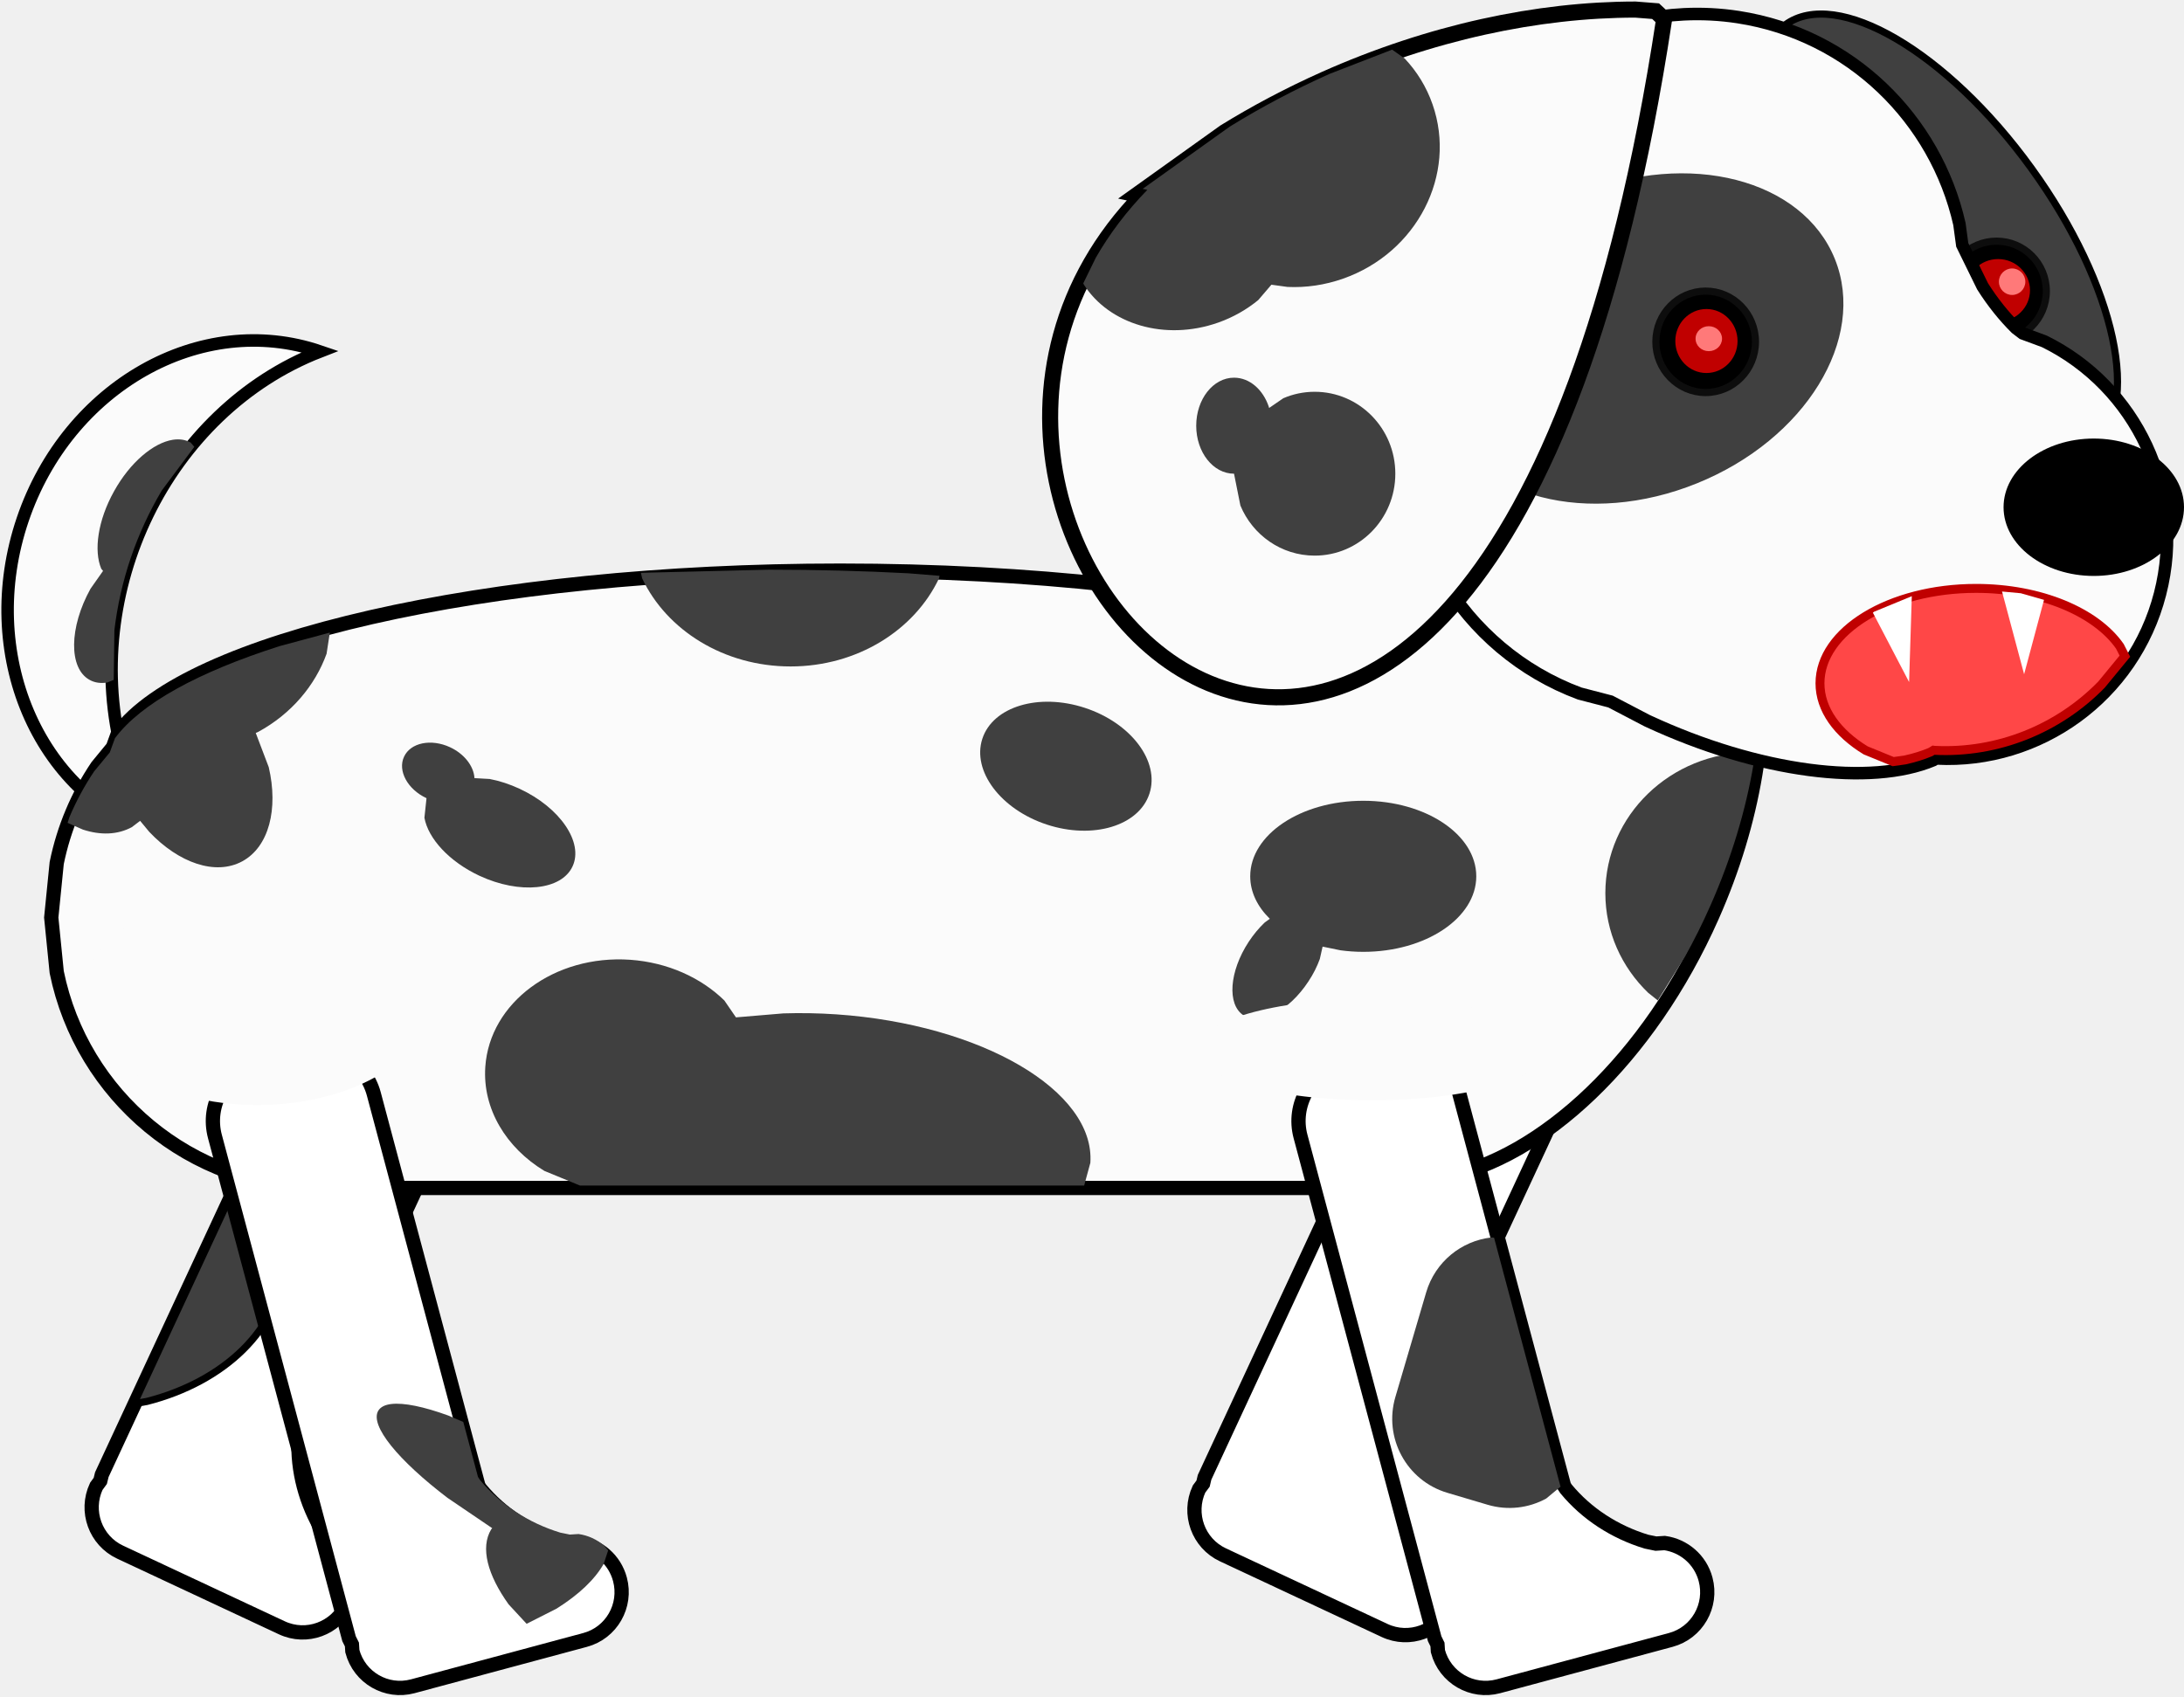
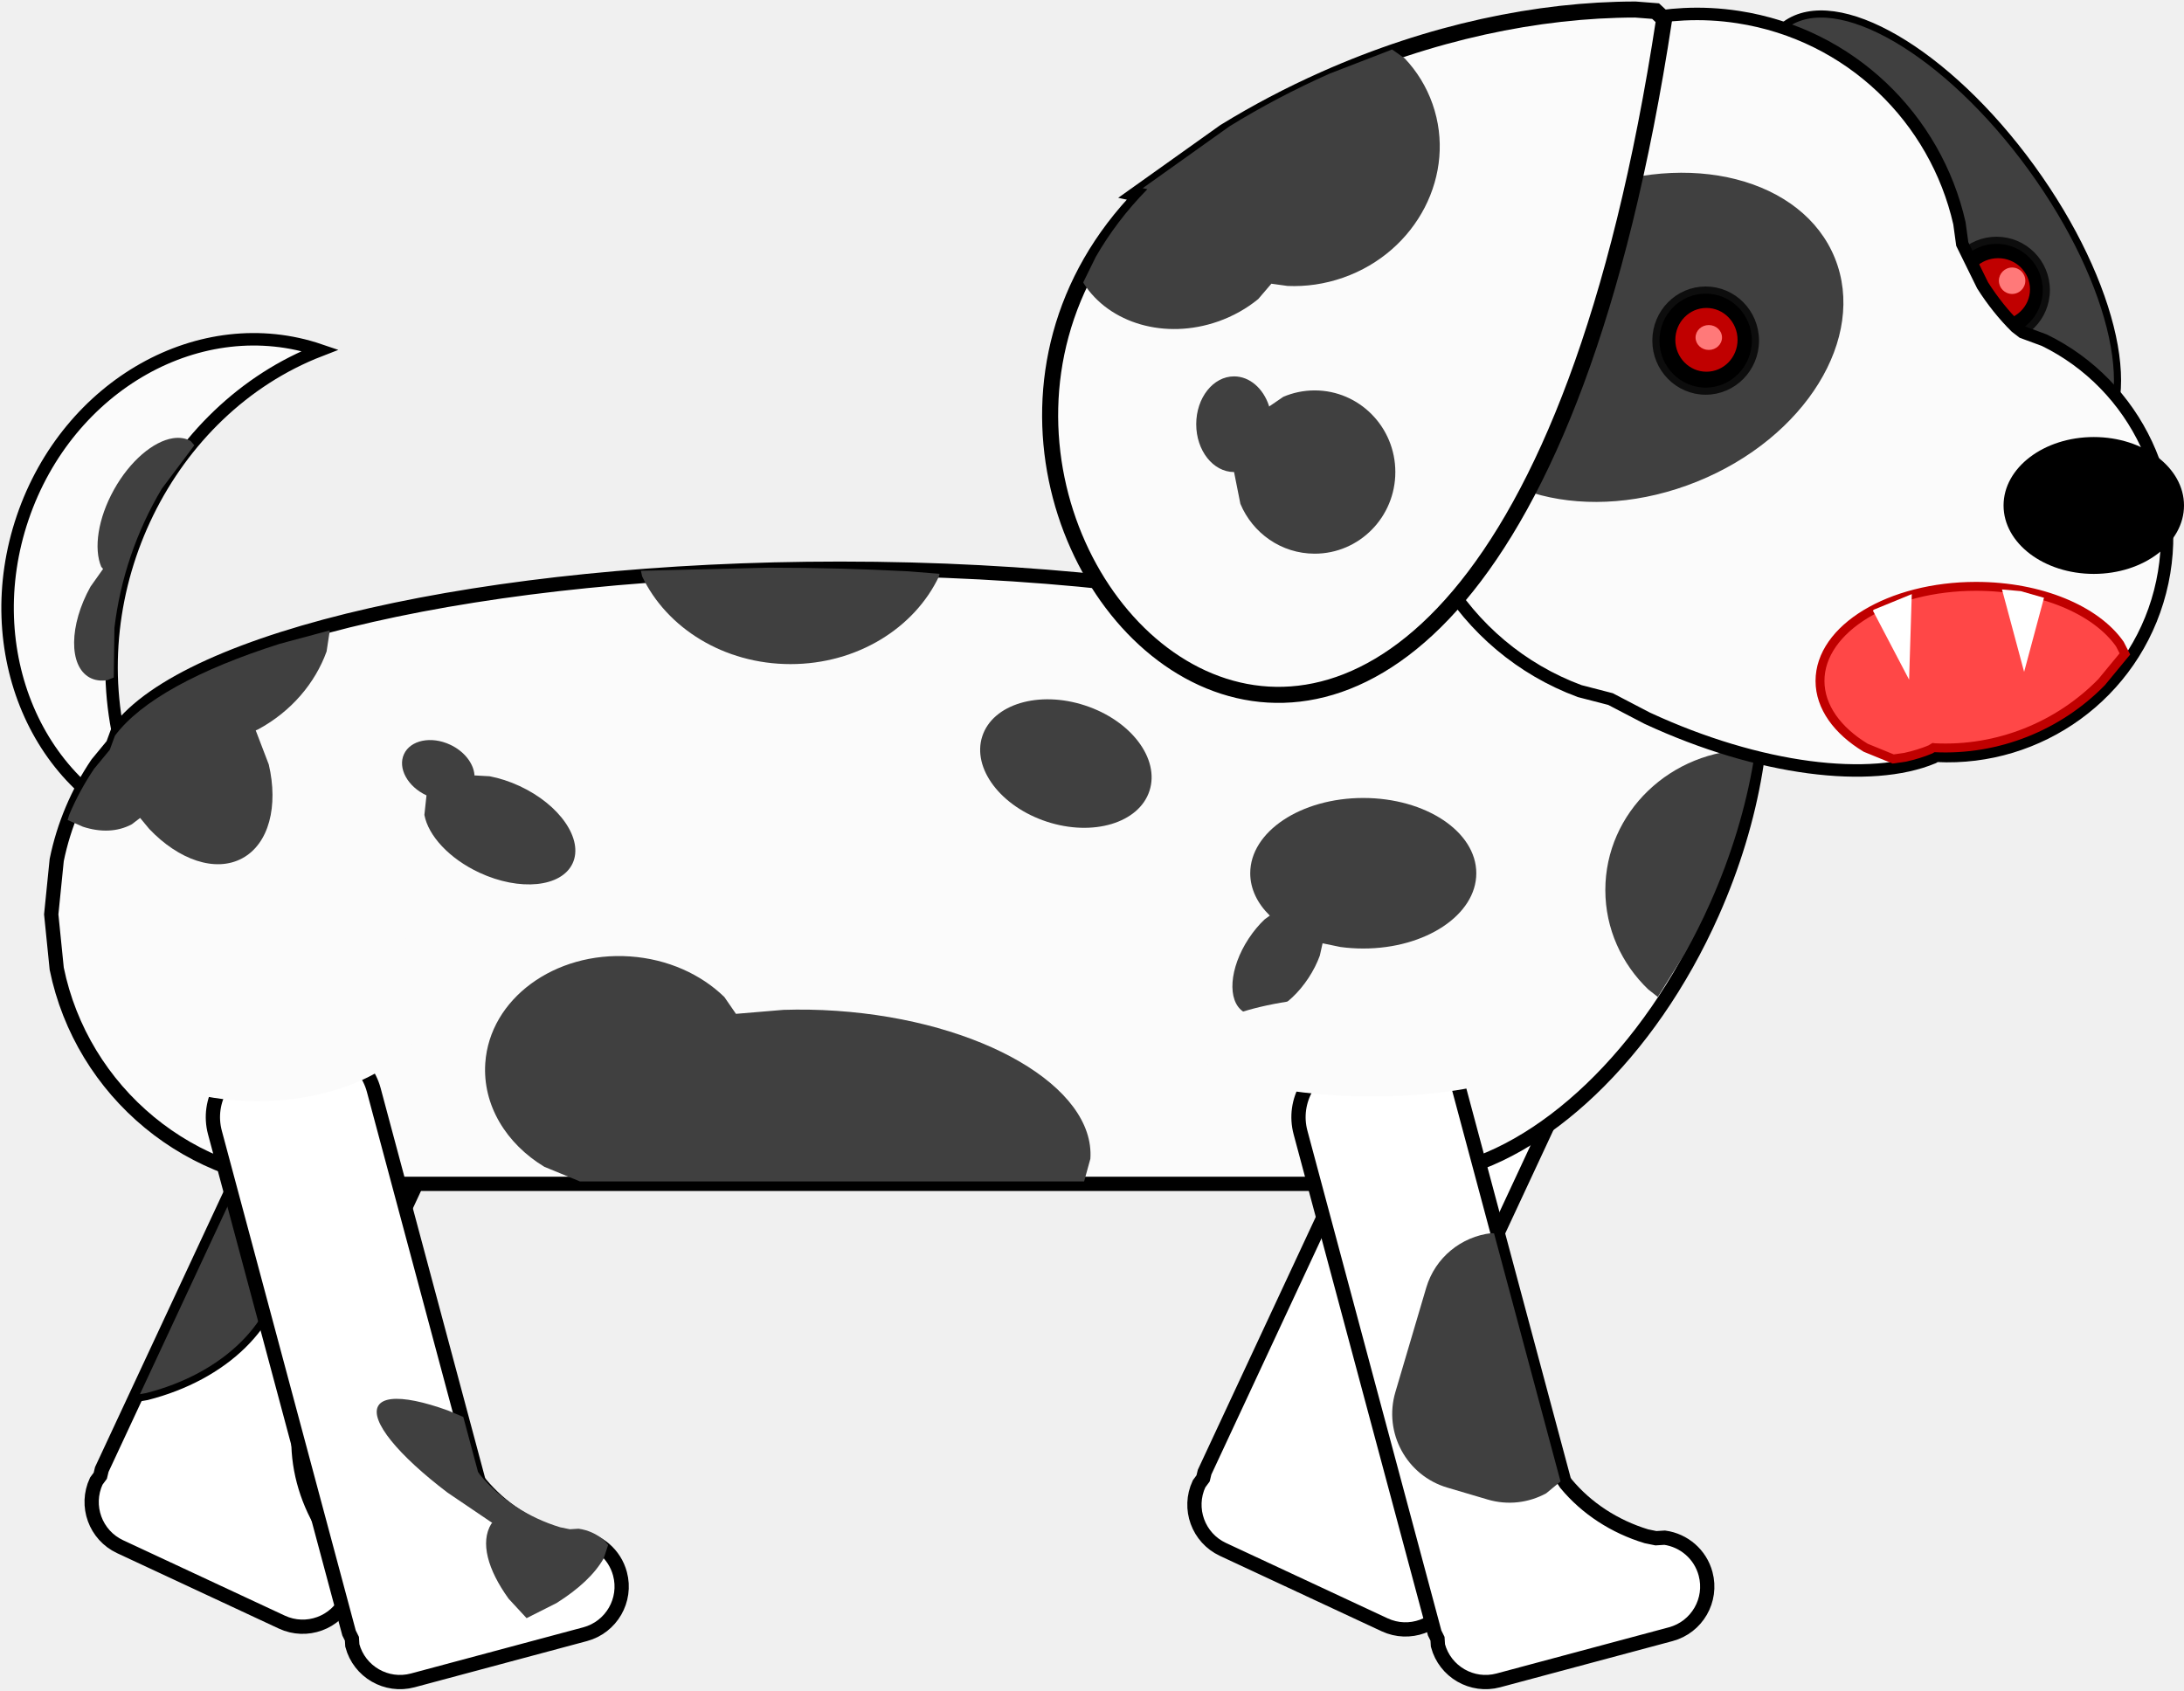
- <svg xmlns="http://www.w3.org/2000/svg" width="140px" height="px" viewBox="0 0 139 108" version="1.1">
-   <g id="surface1">
-     <path style="fill-rule:evenodd;fill:rgb(98.431%,98.431%,98.431%);fill-opacity:1;stroke-width:8.021;stroke-linecap:butt;stroke-linejoin:miter;stroke:rgb(0%,0%,0%);stroke-opacity:1;stroke-miterlimit:8;" d="M 1643.455 1130.733 C 1566.95 1104.706 1528.52 1014.319 1557.599 928.847 C 1586.678 843.374 1672.258 795.173 1748.763 821.2 C 1650.439 859.297 1593.701 975.239 1621.991 1080.251 C 1626.844 1098.258 1634.064 1115.242 1643.455 1130.733 Z M 1643.455 1130.733 " transform="matrix(0.0990028,0,0,0.099356,-152.7614,-59.21619)" />
-     <path style=" stroke:none;fill-rule:evenodd;fill:rgb(25.098%,25.098%,25.098%);fill-opacity:1;" d="M 11 27.996 C 11.414 27.934 11.801 27.984 12.133 28.172 L 12.367 28.445 L 10.297 31.223 C 9.504 32.562 8.84 33.996 8.324 35.508 C 7.812 37.023 7.465 38.566 7.281 40.113 L 7.238 43.281 L 6.824 43.449 C 6.414 43.516 6.027 43.465 5.695 43.277 C 4.363 42.535 4.395 39.938 5.762 37.477 L 6.559 36.344 L 6.445 36.207 C 5.957 35.051 6.227 33.125 7.254 31.281 C 8.277 29.434 9.762 28.191 11 27.996 Z M 11 27.996 " />
-     <path style="fill-rule:evenodd;fill:rgb(100%,100%,100%);fill-opacity:1;stroke-width:9.167;stroke-linecap:butt;stroke-linejoin:miter;stroke:rgb(0%,0%,0%);stroke-opacity:1;stroke-miterlimit:8;" d="M 1799.977 1220.451 L 1826.57 1232.835 C 1845.666 1241.76 1853.952 1264.485 1845.035 1283.592 L 1735.071 1519.368 L 1734.835 1521.53 C 1734.716 1542.211 1741.029 1562.773 1752.669 1580.661 L 1756.575 1585.576 L 1761.112 1588.957 C 1769.398 1598.117 1771.884 1611.721 1766.321 1623.594 C 1758.942 1639.478 1740.043 1646.358 1724.182 1638.966 L 1620.215 1590.49 C 1604.354 1583.099 1597.489 1564.227 1604.906 1548.344 L 1607.471 1544.845 L 1608.457 1540.834 L 1749.236 1238.929 C 1758.153 1219.783 1780.84 1211.526 1799.977 1220.451 Z M 1799.977 1220.451 " transform="matrix(0.0990028,0,0,0.099356,-152.7614,-59.21619)" />
-     <path style="fill-rule:evenodd;fill:rgb(25.098%,25.098%,25.098%);fill-opacity:1;stroke-width:4.583;stroke-linecap:butt;stroke-linejoin:miter;stroke:rgb(0%,0%,0%);stroke-opacity:1;stroke-miterlimit:8;" d="M 1699.68 1343.942 L 1704.967 1349.171 C 1718.776 1365.88 1726.312 1385.577 1725.208 1406.257 C 1723.037 1447.617 1686.975 1481.35 1637.458 1493.931 L 1629.053 1495.425 Z M 1699.68 1343.942 " transform="matrix(0.0990028,0,0,0.099356,-152.7614,-59.21619)" />
-     <path style="fill-rule:evenodd;fill:rgb(100%,100%,100%);fill-opacity:1;stroke-width:9.167;stroke-linecap:butt;stroke-linejoin:miter;stroke:rgb(0%,0%,0%);stroke-opacity:1;stroke-miterlimit:8;" d="M 2508.921 1222.181 L 2535.475 1234.565 C 2554.611 1243.49 2562.896 1266.214 2553.979 1285.322 L 2444.016 1521.098 L 2443.779 1523.26 C 2443.661 1543.94 2449.974 1564.503 2461.613 1582.391 L 2465.519 1587.306 L 2470.057 1590.687 C 2478.342 1599.847 2480.828 1613.451 2475.265 1625.363 C 2467.847 1641.207 2448.987 1648.088 2433.126 1640.696 L 2329.16 1592.22 C 2313.298 1584.829 2306.433 1565.957 2313.811 1550.074 L 2316.415 1546.575 L 2317.362 1542.564 L 2458.141 1240.659 C 2467.058 1221.513 2489.785 1213.256 2508.921 1222.181 Z M 2508.921 1222.181 " transform="matrix(0.0990028,0,0,0.099356,-152.7614,-59.21619)" />
-     <path style="fill-rule:evenodd;fill:rgb(98.431%,98.431%,98.431%);fill-opacity:1;stroke-width:9.167;stroke-linecap:butt;stroke-linejoin:miter;stroke:rgb(0%,0%,0%);stroke-opacity:1;stroke-miterlimit:8;" d="M 2578.363 894.288 C 2588.464 895.232 2598.21 897.748 2607.482 901.876 C 2681.856 934.941 2698.033 1060.829 2643.663 1183.022 C 2602.905 1274.667 2534.015 1338.241 2470.767 1350.311 L 2466.229 1350.586 L 2456.326 1353.653 C 2445.042 1355.972 2433.363 1357.152 2421.407 1357.152 L 1749.197 1357.152 C 1665.471 1357.152 1595.595 1297.785 1579.457 1218.839 L 1575.946 1183.887 L 1579.457 1148.975 C 1584.074 1126.408 1593.07 1105.453 1605.538 1087.014 L 1615.559 1074.865 L 1618.874 1065.783 C 1663.064 1006.338 1854.15 961.636 2083.152 961.636 C 2205.82 961.636 2317.638 974.492 2401.798 995.526 L 2411.701 998.671 L 2423.341 981.844 C 2469.82 923.224 2528.017 889.531 2578.363 894.288 Z M 2578.363 894.288 " transform="matrix(0.0990028,0,0,0.099356,-152.7614,-59.21619)" />
-     <path style=" stroke:none;fill-rule:evenodd;fill:rgb(25.098%,25.098%,25.098%);fill-opacity:1;" d="M 111.469 47.891 L 111.676 47.91 L 111.605 48.629 C 111.113 51.559 110.203 54.617 108.859 57.648 C 108.355 58.789 107.809 59.883 107.223 60.93 L 105.508 63.688 L 104.895 63.199 C 103.211 61.574 102.172 59.332 102.172 56.859 C 102.172 51.906 106.332 47.891 111.469 47.891 Z M 111.469 47.891 " />
-     <path style=" stroke:none;fill-rule:evenodd;fill:rgb(25.098%,25.098%,25.098%);fill-opacity:1;" d="M 86.766 50.977 C 90.738 50.977 93.957 53.129 93.957 55.785 C 93.957 58.441 90.738 60.594 86.766 60.594 C 86.27 60.594 85.781 60.559 85.316 60.496 L 84.176 60.262 L 84 61.047 C 83.828 61.52 83.59 62.004 83.277 62.473 C 82.043 64.359 80.191 65.328 79.137 64.633 C 78.086 63.941 78.234 61.848 79.469 59.961 C 79.777 59.492 80.125 59.074 80.488 58.73 L 80.82 58.488 L 80.801 58.473 C 80.023 57.707 79.57 56.781 79.57 55.785 C 79.57 53.129 82.793 50.977 86.766 50.977 Z M 86.766 50.977 " />
-     <path style=" stroke:none;fill-rule:evenodd;fill:rgb(25.098%,25.098%,25.098%);fill-opacity:1;" d="M 62.52 47.031 C 63.188 44.98 66.109 44.098 69.047 45.062 C 71.988 46.027 73.828 48.473 73.156 50.523 C 72.488 52.574 69.566 53.457 66.625 52.492 C 63.691 51.527 61.852 49.082 62.52 47.031 Z M 62.52 47.031 " />
-     <path style=" stroke:none;fill-rule:evenodd;fill:rgb(25.098%,25.098%,25.098%);fill-opacity:1;" d="M 20.992 40.27 L 20.785 41.617 C 20.062 43.625 18.551 45.445 16.422 46.598 L 16.277 46.66 L 17.105 48.84 C 17.723 51.488 17.125 53.906 15.418 54.832 C 13.707 55.758 11.367 54.93 9.5 52.957 L 8.918 52.254 L 8.391 52.656 C 7.473 53.152 6.387 53.176 5.277 52.812 L 4.301 52.383 L 4.414 52.031 C 4.848 51 5.375 50.023 5.992 49.105 L 6.988 47.898 L 7.316 46.996 C 8.957 44.781 12.645 42.773 17.805 41.129 Z M 20.992 40.27 " />
-     <path style=" stroke:none;fill-rule:evenodd;fill:rgb(25.098%,25.098%,25.098%);fill-opacity:1;" d="M 40.098 61.098 C 42.5 61.266 44.621 62.242 46.102 63.691 L 46.84 64.766 L 49.859 64.512 C 50.953 64.477 52.086 64.496 53.238 64.574 C 62.477 65.211 69.707 69.445 69.395 74.027 L 69 75.473 L 36.914 75.473 L 34.645 74.539 C 32.219 73.066 30.703 70.598 30.887 67.91 C 31.168 63.82 35.289 60.77 40.098 61.098 Z M 40.098 61.098 " />
-     <path style=" stroke:none;fill-rule:evenodd;fill:rgb(25.098%,25.098%,25.098%);fill-opacity:1;" d="M 28.645 47.57 C 29.551 47.992 30.137 48.762 30.195 49.5 L 30.191 49.535 L 31.164 49.59 C 31.785 49.707 32.434 49.918 33.074 50.215 C 35.645 51.414 37.152 53.625 36.441 55.152 C 35.734 56.68 33.078 56.945 30.512 55.75 C 28.586 54.848 27.254 53.383 27.012 52.059 L 27.145 50.812 C 25.938 50.25 25.297 49.066 25.715 48.172 C 26.129 47.277 27.441 47.008 28.645 47.57 Z M 28.645 47.57 " />
-     <path style=" stroke:none;fill-rule:evenodd;fill:rgb(25.098%,25.098%,25.098%);fill-opacity:1;" d="M 48.93 36.266 C 51.965 36.266 54.938 36.344 57.812 36.496 L 59.797 36.656 L 59.762 36.82 C 58.203 40.113 54.562 42.426 50.316 42.426 C 46.07 42.426 42.426 40.113 40.871 36.82 L 40.789 36.465 Z M 48.93 36.266 " />
-     <path style="fill-rule:evenodd;fill:rgb(100%,100%,100%);fill-opacity:1;stroke-width:9.167;stroke-linecap:butt;stroke-linejoin:miter;stroke:rgb(0%,0%,0%);stroke-opacity:1;stroke-miterlimit:8;" d="M 1708.163 1277.419 L 1736.492 1269.831 C 1756.891 1264.367 1777.802 1276.476 1783.287 1296.841 L 1850.598 1548.108 L 1851.822 1549.956 C 1865.039 1565.879 1883.071 1577.555 1903.509 1583.767 L 1909.664 1585.025 L 1915.267 1584.671 C 1927.538 1586.401 1938.151 1595.208 1941.544 1607.907 C 1946.082 1624.813 1936.06 1642.23 1919.133 1646.751 L 1808.341 1676.434 C 1791.415 1680.956 1774.015 1670.93 1769.517 1653.985 L 1769.24 1649.66 L 1767.386 1645.965 L 1681.175 1324.205 C 1675.69 1303.84 1687.803 1282.884 1708.163 1277.419 Z M 1708.163 1277.419 " transform="matrix(0.0990028,0,0,0.099356,-152.7614,-59.21619)" />
-     <path style=" stroke:none;fill-rule:evenodd;fill:rgb(25.098%,25.098%,25.098%);fill-opacity:1;" d="M 24.906 89.379 C 25.707 89.285 26.973 89.547 28.52 90.109 L 29.484 90.52 L 30.422 94.023 L 30.543 94.207 C 31.848 95.789 33.637 96.949 35.656 97.566 L 36.266 97.691 L 36.824 97.656 C 37.43 97.742 37.996 98.004 38.453 98.402 L 38.707 98.695 L 38.422 99.555 C 37.855 100.551 36.844 101.512 35.422 102.406 L 33.516 103.371 L 32.371 102.133 C 31.031 100.262 30.555 98.52 31.266 97.352 L 31.328 97.285 L 28.48 95.352 C 25.359 92.973 23.508 90.742 24.078 89.801 C 24.223 89.566 24.504 89.426 24.906 89.379 Z M 24.906 89.379 " />
-     <path style="fill-rule:evenodd;fill:rgb(100%,100%,100%);fill-opacity:1;stroke-width:9.167;stroke-linecap:butt;stroke-linejoin:miter;stroke:rgb(0%,0%,0%);stroke-opacity:1;stroke-miterlimit:8;" d="M 2406.059 1277.419 L 2434.388 1269.831 C 2454.787 1264.367 2475.699 1276.476 2481.183 1296.841 L 2548.495 1548.108 L 2549.718 1549.956 C 2562.896 1565.879 2580.967 1577.555 2601.366 1583.767 L 2607.521 1585.025 L 2613.163 1584.671 C 2625.395 1586.401 2636.048 1595.208 2639.441 1607.907 C 2643.978 1624.813 2633.957 1642.23 2617.03 1646.751 L 2506.238 1676.434 C 2489.311 1680.956 2471.911 1670.93 2467.374 1653.985 L 2467.097 1649.66 L 2465.282 1645.965 L 2379.071 1324.205 C 2373.587 1303.84 2385.7 1282.884 2406.059 1277.419 Z M 2406.059 1277.419 " transform="matrix(0.0990028,0,0,0.099356,-152.7614,-59.21619)" />
-     <path style=" stroke:none;fill-rule:evenodd;fill:rgb(25.098%,25.098%,25.098%);fill-opacity:1;" d="M 94.914 78.777 L 95.09 78.793 L 99.32 94.641 L 98.406 95.398 C 97.305 96 95.977 96.176 94.68 95.793 L 92.113 95.031 C 89.523 94.262 88.043 91.531 88.809 88.93 L 90.77 82.266 C 91.348 80.316 93.02 78.992 94.914 78.777 Z M 94.914 78.777 " />
-     <path style=" stroke:none;fill-rule:evenodd;fill:rgb(98.431%,98.431%,98.431%);fill-opacity:1;" d="M 5.246 63.539 C 5.246 59.781 10.234 56.73 16.387 56.73 C 22.535 56.73 27.523 59.781 27.523 63.539 C 27.523 67.297 22.535 70.344 16.387 70.344 C 10.234 70.344 5.246 67.297 5.246 63.539 Z M 5.246 63.539 " />
-     <path style=" stroke:none;fill-rule:evenodd;fill:rgb(98.431%,98.431%,98.431%);fill-opacity:1;" d="M 76.133 66.816 C 76.133 65.035 81.141 63.586 87.32 63.586 C 93.5 63.586 98.508 65.035 98.508 66.816 C 98.508 68.602 93.5 70.047 87.32 70.047 C 81.141 70.047 76.133 68.602 76.133 66.816 Z M 76.133 66.816 " />
-     <path style="fill-rule:evenodd;fill:rgb(25.098%,25.098%,25.098%);fill-opacity:1;stroke-width:4.583;stroke-linecap:butt;stroke-linejoin:miter;stroke:rgb(0%,0%,0%);stroke-opacity:1;stroke-miterlimit:8;" d="M 2729.361 790.691 C 2675.03 715.874 2657.749 635.827 2690.773 611.844 C 2723.798 587.862 2794.582 629.025 2848.913 703.843 C 2903.243 778.621 2920.525 858.707 2887.5 882.69 C 2854.476 906.673 2783.692 865.47 2729.361 790.691 Z M 2729.361 790.691 " transform="matrix(0.0990028,0,0,0.099356,-152.7614,-59.21619)" />
-     <path style="fill-rule:evenodd;fill:rgb(0%,0%,0%);fill-opacity:1;stroke-width:4.583;stroke-linecap:butt;stroke-linejoin:miter;stroke:rgb(5.098%,5.098%,5.098%);stroke-opacity:1;stroke-miterlimit:8;" d="M 2794.503 782.514 C 2794.503 764.822 2808.825 750.511 2826.502 750.511 C 2844.178 750.511 2858.5 764.822 2858.5 782.514 C 2858.5 800.166 2844.178 814.517 2826.502 814.517 C 2808.825 814.517 2794.503 800.166 2794.503 782.514 Z M 2794.503 782.514 " transform="matrix(0.0990028,0,0,0.099356,-152.7614,-59.21619)" />
-     <path style=" stroke:none;fill-rule:evenodd;fill:rgb(75.294%,0%,0%);fill-opacity:1;" d="M 125.141 18.48 C 125.141 17.383 126.047 16.492 127.168 16.492 C 128.289 16.492 129.199 17.383 129.199 18.48 C 129.199 19.578 128.289 20.469 127.168 20.469 C 126.047 20.469 125.141 19.578 125.141 18.48 Z M 125.141 18.48 " />
-     <path style=" stroke:none;fill-rule:evenodd;fill:rgb(100%,47.451%,47.451%);fill-opacity:1;" d="M 127.219 17.934 C 127.219 17.469 127.598 17.09 128.059 17.09 C 128.523 17.09 128.902 17.469 128.902 17.934 C 128.902 18.398 128.523 18.777 128.059 18.777 C 127.598 18.777 127.219 18.398 127.219 17.934 Z M 127.219 17.934 " />
-     <path style="fill-rule:evenodd;fill:rgb(98.431%,98.431%,98.431%);fill-opacity:1;stroke-width:8.021;stroke-linecap:butt;stroke-linejoin:miter;stroke:rgb(0%,0%,0%);stroke-opacity:1;stroke-miterlimit:8;" d="M 2625.513 605.161 C 2636.995 604.61 2648.674 605.161 2660.432 606.969 C 2732.636 618.095 2787.401 672.39 2802.631 739.542 L 2804.446 752.909 L 2817.506 779.447 C 2823.976 789.669 2831.276 798.672 2838.891 806.221 L 2843.31 809.602 L 2857.198 814.713 C 2916.067 843.492 2948.618 910.525 2931.612 976.458 C 2914.607 1042.351 2853.687 1085.284 2788.229 1081.981 L 2787.677 1081.903 L 2785.744 1083.082 C 2745.775 1099.752 2674.241 1091.338 2601.879 1057.763 L 2578.324 1045.496 L 2558.477 1040.346 C 2483.195 1012.471 2435.257 934.626 2447.961 852.181 L 2463.507 751.376 C 2476.212 668.891 2545.299 609.092 2625.513 605.161 Z M 2625.513 605.161 " transform="matrix(0.0990028,0,0,0.099356,-152.7614,-59.21619)" />
-     <path style=" stroke:none;fill-rule:evenodd;fill:rgb(25.098%,25.098%,25.098%);fill-opacity:1;" d="M 91.82 26.609 C 89.77 21.52 93.699 15.129 100.59 12.332 C 107.484 9.539 114.73 11.402 116.781 16.492 C 118.828 21.582 114.902 27.973 108.008 30.766 C 101.117 33.559 93.867 31.699 91.82 26.609 Z M 91.82 26.609 " />
-     <path style="fill-rule:evenodd;fill:rgb(98.431%,98.431%,98.431%);fill-opacity:1;stroke-width:10.312;stroke-linecap:butt;stroke-linejoin:miter;stroke:rgb(0%,0%,0%);stroke-opacity:1;stroke-miterlimit:8;" d="M 35.424 466.019 L 28.83 462.452 L 23.707 450.439 C 3.762 391.083 -4.511 320.929 2.411 246.865 C 4.759 222.177 8.641 198.222 13.956 175.199 L 33.884 109.454 L 35.45 112.133 C 175.568 -163.152 722.022 112.138 35.424 466.019 Z M 35.424 466.019 " transform="matrix(0.0315931,0.0941614,0.0938267,-0.0317058,61.06991,12.65865)" />
-     <path style=" stroke:none;fill-rule:evenodd;fill:rgb(25.098%,25.098%,25.098%);fill-opacity:1;" d="M 88.602 3.16 L 89.406 3.73 C 90.176 4.547 90.785 5.527 91.176 6.648 C 92.734 11.117 90.188 16.082 85.484 17.738 C 84.309 18.152 83.109 18.32 81.945 18.266 L 80.918 18.125 L 80.078 19.105 C 79.348 19.703 78.488 20.199 77.523 20.539 C 74.141 21.727 70.598 20.645 68.984 18.121 L 68.945 18.035 L 69.742 16.406 C 70.602 14.906 71.688 13.457 73.023 12.086 L 72.723 12.023 L 78.266 8.062 C 80.254 6.832 82.379 5.707 84.621 4.703 Z M 88.602 3.16 " />
-     <path style=" stroke:none;fill-rule:evenodd;fill:rgb(25.098%,25.098%,25.098%);fill-opacity:1;" d="M 78.539 24.043 C 79.539 24.043 80.395 24.812 80.758 25.91 L 80.77 25.973 L 81.676 25.352 C 82.289 25.086 82.965 24.941 83.672 24.941 C 86.508 24.941 88.805 27.273 88.805 30.156 C 88.805 33.035 86.508 35.371 83.672 35.371 C 81.547 35.371 79.723 34.059 78.945 32.184 L 78.539 30.156 C 77.211 30.156 76.133 28.789 76.133 27.102 C 76.133 25.414 77.211 24.043 78.539 24.043 Z M 78.539 24.043 " />
-     <path style=" stroke:none;fill-rule:evenodd;fill:rgb(0%,0%,0%);fill-opacity:1;" d="M 127.516 32.289 C 127.516 29.875 130.086 27.918 133.258 27.918 C 136.43 27.918 139 29.875 139 32.289 C 139 34.703 136.43 36.664 133.258 36.664 C 130.086 36.664 127.516 34.703 127.516 32.289 Z M 127.516 32.289 " />
-     <path style="fill-rule:evenodd;fill:rgb(0%,0%,0%);fill-opacity:1;stroke-width:4.583;stroke-linecap:butt;stroke-linejoin:miter;stroke:rgb(5.098%,5.098%,5.098%);stroke-opacity:1;stroke-miterlimit:8;" d="M 2607.482 814.988 C 2607.482 797.06 2621.844 782.514 2639.48 782.514 C 2657.157 782.514 2671.519 797.06 2671.519 814.988 C 2671.519 832.956 2657.157 847.502 2639.48 847.502 C 2621.844 847.502 2607.482 832.956 2607.482 814.988 Z M 2607.482 814.988 " transform="matrix(0.0990028,0,0,0.099356,-152.7614,-59.21619)" />
-     <path style=" stroke:none;fill-rule:evenodd;fill:rgb(75.294%,0%,0%);fill-opacity:1;" d="M 106.625 21.711 C 106.625 20.586 107.512 19.672 108.605 19.672 C 109.699 19.672 110.586 20.586 110.586 21.711 C 110.586 22.836 109.699 23.746 108.605 23.746 C 107.512 23.746 106.625 22.836 106.625 21.711 Z M 106.625 21.711 " />
-     <path style=" stroke:none;fill-rule:evenodd;fill:rgb(100%,47.451%,47.451%);fill-opacity:1;" d="M 107.914 21.559 C 107.914 21.121 108.289 20.766 108.754 20.766 C 109.219 20.766 109.598 21.121 109.598 21.559 C 109.598 22 109.219 22.355 108.754 22.355 C 108.289 22.355 107.914 22 107.914 21.559 Z M 107.914 21.559 " />
-     <path style="fill-rule:evenodd;fill:rgb(100%,27.843%,27.843%);fill-opacity:1;stroke-width:5.729;stroke-linecap:butt;stroke-linejoin:miter;stroke:rgb(75.294%,0%,0%);stroke-opacity:1;stroke-miterlimit:8;" d="M 2813.323 972.998 C 2854.87 972.998 2890.539 988.292 2905.769 1010.112 L 2909.004 1016.442 L 2893.971 1034.645 C 2866.313 1062.913 2827.291 1078.836 2786.493 1076.752 L 2785.941 1076.674 L 2784.008 1077.853 C 2779.036 1079.937 2773.552 1081.627 2767.633 1082.925 L 2760.058 1083.986 L 2742.382 1076.791 C 2724.232 1065.783 2712.987 1050.568 2712.987 1033.819 C 2712.987 1000.205 2757.927 972.998 2813.323 972.998 Z M 2813.323 972.998 " transform="matrix(0.0990028,0,0,0.099356,-152.7614,-59.21619)" />
-     <path style=" stroke:none;fill-rule:evenodd;fill:rgb(100%,100%,100%);fill-opacity:1;" d="M 121.676 37.953 L 121.504 43.418 L 119.199 39.004 L 119.27 38.945 Z M 121.676 37.953 " />
-     <path style=" stroke:none;fill-rule:evenodd;fill:rgb(100%,100%,100%);fill-opacity:1;" d="M 127.418 37.656 L 128.613 37.766 L 130.09 38.188 L 128.824 42.922 Z M 127.418 37.656 " />
+ <svg xmlns="http://www.w3.org/2000/svg" width="1404" height="1087" overflow="hidden">
+   <defs>
+     <clipPath id="clip0">
+       <rect x="1543" y="596" width="1404" height="1087" />
+     </clipPath>
+   </defs>
+   <g clip-path="url(#clip0)" transform="translate(-1543 -596)">
+     <path d="M1643.45 1130.72C1566.95 1104.69 1528.5 1014.3 1557.59 928.831 1586.67 843.364 1672.26 795.182 1748.76 821.213 1650.45 859.282 1593.69 975.255 1621.98 1080.25 1626.84 1098.26 1634.06 1115.25 1643.45 1130.72Z" stroke="#000000" stroke-width="8.021" stroke-miterlimit="8" fill="#FBFBFB" fill-rule="evenodd" />
+     <path d="M1654.12 877.78C1658.3 877.131 1662.19 877.657 1665.55 879.526L1667.92 882.306 1647 910.26C1638.98 923.718 1632.27 938.171 1627.09 953.393 1621.91 968.615 1618.41 984.16 1616.56 999.718L1616.13 1031.62 1611.94 1033.32C1607.77 1033.97 1603.87 1033.45 1600.51 1031.58 1587.09 1024.1 1587.39 997.957 1601.19 973.187L1609.26 961.806 1608.09 960.434C1603.16 948.766 1605.91 929.416 1616.26 910.838 1626.61 892.26 1641.61 879.73 1654.12 877.78Z" fill="#404040" fill-rule="evenodd" />
+     <path d="M1799.97 1220.45 1826.56 1232.84C1845.67 1241.76 1853.94 1264.48 1845.03 1283.59L1735.09 1519.35 1734.84 1521.55C1734.72 1542.22 1741.02 1562.78 1752.68 1580.67L1756.58 1585.59 1761.12 1588.94C1769.41 1598.12 1771.88 1611.71 1766.33 1623.61 1758.93 1639.49 1740.06 1646.36 1724.18 1638.96L1620.23 1590.48C1604.36 1583.08 1597.49 1564.21 1604.89 1548.33L1607.47 1544.84 1608.44 1540.83 1749.22 1238.92C1758.14 1219.8 1780.86 1211.53 1799.97 1220.45Z" stroke="#000000" stroke-width="9.167" stroke-miterlimit="8" fill="#FFFFFF" fill-rule="evenodd" />
+     <path d="M1699.67 1343.93 1704.96 1349.17C1718.76 1365.89 1726.3 1385.56 1725.21 1406.25 1723.04 1447.63 1686.98 1481.34 1637.46 1493.94L1629.04 1495.41Z" stroke="#000000" stroke-width="4.583" stroke-miterlimit="8" fill="#404040" fill-rule="evenodd" />
+     <path d="M2508.91 1222.18 2535.49 1234.57C2554.61 1243.49 2562.88 1266.21 2553.96 1285.32L2444.03 1521.08 2443.78 1523.28C2443.66 1543.95 2449.96 1564.52 2461.62 1582.4L2465.52 1587.32 2470.06 1590.67C2478.34 1599.85 2480.82 1613.44 2475.27 1625.35 2467.86 1641.22 2448.99 1648.09 2433.12 1640.69L2329.17 1592.22C2313.29 1584.81 2306.43 1565.94 2313.83 1550.07L2316.41 1546.57 2317.38 1542.56 2458.16 1240.65C2467.07 1221.53 2489.79 1213.26 2508.91 1222.18Z" stroke="#000000" stroke-width="9.167" stroke-miterlimit="8" fill="#FFFFFF" fill-rule="evenodd" />
+     <path d="M2578.37 894.29C2588.45 895.24 2598.21 897.729 2607.5 901.863 2681.84 934.937 2698.04 1060.82 2643.67 1183.02 2602.89 1274.68 2534.01 1338.24 2470.75 1350.33L2466.22 1350.58 2456.31 1353.65C2445.03 1355.96 2433.35 1357.17 2421.39 1357.17L1749.21 1357.17C1665.48 1357.17 1595.61 1297.78 1579.46 1218.82L1575.94 1183.9 1579.46 1148.97C1584.07 1126.42 1593.07 1105.45 1605.53 1087.02L1615.57 1074.85 1618.89 1065.78C1663.08 1006.35 1854.15 961.645 2083.15 961.645 2205.83 961.645 2317.62 974.474 2401.78 995.525L2411.69 998.675 2423.35 981.829C2469.82 923.223 2528 889.536 2578.37 894.29Z" stroke="#000000" stroke-width="9.167" stroke-miterlimit="8" fill="#FBFBFB" fill-rule="evenodd" />
+     <path d="M2668.9 1078 2671 1078.2 2670.28 1085.43C2665.31 1114.93 2656.14 1145.7 2642.55 1176.24 2637.46 1187.7 2631.93 1198.71 2626.02 1209.24L2608.71 1237 2602.5 1232.08C2585.51 1215.75 2575 1193.18 2575 1168.26 2575 1118.41 2617.04 1078 2668.9 1078Z" fill="#404040" fill-rule="evenodd" />
+     <path d="M2419.38 1109.07C2459.51 1109.07 2492.05 1130.74 2492.05 1157.47 2492.05 1184.2 2459.51 1205.87 2419.38 1205.87 2414.37 1205.87 2409.47 1205.53 2404.74 1204.89L2393.23 1202.51 2391.46 1210.42C2389.73 1215.17 2387.3 1220.05 2384.18 1224.79 2371.71 1243.78 2352.98 1253.51 2342.35 1246.53 2331.72 1239.54 2333.21 1218.49 2345.69 1199.51 2348.81 1194.76 2352.31 1190.59 2355.99 1187.12L2359.33 1184.69 2359.13 1184.53C2351.3 1176.81 2346.72 1167.49 2346.72 1157.47 2346.72 1130.74 2379.25 1109.07 2419.38 1109.07Z" fill="#404040" fill-rule="evenodd" />
+     <path d="M2174.48 1069.36C2181.24 1048.72 2210.77 1039.85 2240.44 1049.56 2270.12 1059.27 2288.7 1083.88 2281.94 1104.52 2275.19 1125.16 2245.66 1134.03 2215.98 1124.32 2186.31 1114.61 2167.73 1090 2174.48 1069.36Z" fill="#404040" fill-rule="evenodd" />
+     <path d="M1755.02 1001.3 1752.95 1014.88C1745.65 1035.09 1730.38 1053.4 1708.87 1065L1707.4 1065.63 1715.79 1087.55C1722.01 1114.23 1715.99 1138.55 1698.72 1147.86 1681.45 1157.18 1657.82 1148.85 1638.95 1128.99L1633.08 1121.91 1627.76 1125.97C1618.48 1130.97 1607.51 1131.22 1596.31 1127.56L1586.46 1123.23 1587.57 1119.68C1591.95 1109.32 1597.31 1099.47 1603.54 1090.25L1613.58 1078.08 1616.9 1069.01C1633.48 1046.73 1670.7 1026.51 1722.83 1009.95Z" fill="#404040" fill-rule="evenodd" />
+     <path d="M1948 1210.95C1972.28 1212.62 1993.69 1222.47 2008.67 1237.06L2016.12 1247.87 2046.6 1245.31C2057.67 1244.95 2069.1 1245.14 2080.76 1245.94 2174.05 1252.33 2247.11 1294.94 2243.95 1341.09L2239.93 1355.63 1915.85 1355.63 1892.93 1346.21C1868.45 1331.39 1853.12 1306.55 1854.97 1279.52 1857.8 1238.32 1899.45 1207.63 1948 1210.95Z" fill="#404040" fill-rule="evenodd" />
+     <path d="M1832.34 1074.79C1841.47 1079.04 1847.39 1086.79 1848.01 1094.2L1847.95 1094.56 1857.79 1095.11C1864.06 1096.31 1870.6 1098.41 1877.08 1101.42 1903.02 1113.49 1918.26 1135.74 1911.1 1151.11 1903.95 1166.48 1877.13 1169.16 1851.19 1157.1 1831.73 1148.04 1818.3 1133.27 1815.82 1119.96L1817.17 1107.41 1817.17 1107.41C1805 1101.75 1798.53 1089.86 1802.72 1080.85 1806.91 1071.84 1820.17 1069.13 1832.34 1074.79Z" fill="#404040" fill-rule="evenodd" />
+     <path d="M2037.21 961C2067.89 961 2097.9 961.804 2126.96 963.339L2147 964.942 2146.63 966.59C2130.91 999.74 2094.11 1023 2051.22 1023 2008.33 1023 1971.53 999.74 1955.81 966.59L1955 962.999Z" fill="#404040" fill-rule="evenodd" />
+     <path d="M1708.17 1277.43 1736.51 1269.84C1756.88 1264.38 1777.82 1276.47 1783.28 1296.84L1850.6 1548.1 1851.83 1549.95C1865.02 1565.86 1883.07 1577.57 1903.49 1583.77L1909.65 1585.03 1915.28 1584.68C1927.52 1586.39 1938.16 1595.21 1941.56 1607.9 1946.09 1624.82 1936.05 1642.21 1919.13 1646.74L1808.34 1676.43C1791.42 1680.96 1774.03 1670.92 1769.5 1654L1769.23 1649.66 1767.39 1645.97 1681.17 1324.2C1675.71 1303.82 1687.8 1282.89 1708.17 1277.43Z" stroke="#000000" stroke-width="9.167" stroke-miterlimit="8" fill="#FFFFFF" fill-rule="evenodd" />
+     <path d="M1794.56 1495.59C1802.65 1494.63 1815.46 1497.28 1831.05 1502.93L1840.83 1507.05 1850.28 1542.33 1851.51 1544.18C1864.69 1560.09 1882.74 1571.79 1903.17 1578L1909.32 1579.26 1914.95 1578.91C1921.08 1579.76 1926.79 1582.39 1931.41 1586.39L1933.95 1589.36 1931.08 1597.99C1925.37 1608.03 1915.13 1617.68 1900.78 1626.71L1881.52 1636.42 1869.98 1623.94C1856.43 1605.13 1851.63 1587.6 1858.79 1575.81L1859.44 1575.16 1830.69 1555.69C1799.14 1531.76 1780.46 1509.29 1786.21 1499.83 1787.65 1497.46 1790.52 1496.07 1794.56 1495.59Z" fill="#404040" fill-rule="evenodd" />
+     <path d="M2406.06 1277.43 2434.4 1269.84C2454.77 1264.38 2475.71 1276.47 2481.17 1296.84L2548.49 1548.1 2549.72 1549.95C2562.91 1565.86 2580.95 1577.57 2601.38 1583.77L2607.53 1585.03 2613.17 1584.68C2625.41 1586.39 2636.04 1595.21 2639.44 1607.9 2643.98 1624.82 2633.94 1642.21 2617.02 1646.74L2506.23 1676.43C2489.31 1680.96 2471.92 1670.92 2467.39 1654L2467.11 1649.66 2465.28 1645.97 2379.06 1324.2C2373.6 1303.82 2385.69 1282.89 2406.06 1277.43Z" stroke="#000000" stroke-width="9.167" stroke-miterlimit="8" fill="#FFFFFF" fill-rule="evenodd" />
+     <path d="M2501.72 1388.88 2503.46 1389.03 2546.2 1548.54 2536.96 1556.17C2525.85 1562.21 2512.43 1564.01 2499.34 1560.14L2473.42 1552.48C2447.24 1544.74 2432.29 1517.24 2440.03 1491.06L2459.85 1424C2465.66 1404.36 2482.58 1391.05 2501.72 1388.88Z" fill="#404040" fill-rule="evenodd" />
+     <path d="M1596 1235.5C1596 1197.67 1646.37 1167 1708.5 1167 1770.63 1167 1821 1197.67 1821 1235.5 1821 1273.33 1770.63 1304 1708.5 1304 1646.37 1304 1596 1273.33 1596 1235.5Z" fill="#FBFBFB" fill-rule="evenodd" />
+     <path d="M2312 1268.5C2312 1250.55 2362.59 1236 2425 1236 2487.41 1236 2538 1250.55 2538 1268.5 2538 1286.45 2487.41 1301 2425 1301 2362.59 1301 2312 1286.45 2312 1268.5Z" fill="#FBFBFB" fill-rule="evenodd" />
+     <path d="M2729.35 790.683C2675.03 715.886 2657.75 635.809 2690.77 611.827 2723.79 587.845 2794.6 629.039 2848.92 703.836 2903.25 778.634 2920.52 858.71 2887.51 882.692 2854.49 906.675 2783.68 865.481 2729.35 790.683Z" stroke="#000000" stroke-width="4.583" stroke-miterlimit="8" fill="#404040" fill-rule="evenodd" />
+     <path d="M2794.5 782.5C2794.5 764.827 2808.83 750.5 2826.5 750.5 2844.17 750.5 2858.5 764.827 2858.5 782.5 2858.5 800.173 2844.17 814.5 2826.5 814.5 2808.83 814.5 2794.5 800.173 2794.5 782.5Z" stroke="#0D0D0D" stroke-width="4.583" stroke-miterlimit="8" fill-rule="evenodd" />
+     <path d="M2807 782C2807 770.954 2816.18 762 2827.5 762 2838.82 762 2848 770.954 2848 782 2848 793.046 2838.82 802 2827.5 802 2816.18 802 2807 793.046 2807 782Z" fill="#C00000" fill-rule="evenodd" />
+     <path d="M2828 776.5C2828 771.806 2831.81 768 2836.5 768 2841.19 768 2845 771.806 2845 776.5 2845 781.195 2841.19 785 2836.5 785 2831.81 785 2828 781.195 2828 776.5Z" fill="#FF7979" fill-rule="evenodd" />
+     <path d="M2625.52 605.155C2636.98 604.593 2648.67 605.171 2660.45 606.986 2732.62 618.101 2787.42 672.394 2802.63 739.534L2804.46 752.91 2817.52 779.457C2823.99 789.658 2831.27 798.664 2838.89 806.213L2843.3 809.611 2857.19 814.727C2916.06 843.48 2948.63 910.535 2931.62 976.447 2914.62 1042.36 2853.68 1085.29 2788.24 1081.97L2787.68 1081.89 2785.73 1083.07C2745.77 1099.77 2674.25 1091.32 2601.89 1057.77L2578.33 1045.48 2558.49 1040.35C2483.18 1012.46 2435.27 934.636 2447.98 852.164L2463.5 751.361C2476.21 668.888 2545.31 609.09 2625.52 605.155Z" stroke="#000000" stroke-width="8.021" stroke-miterlimit="8" fill="#FBFBFB" fill-rule="evenodd" />
+     <path d="M2470.44 863.815C2449.75 812.586 2489.42 748.259 2559.04 720.137 2628.66 692.016 2701.88 710.748 2722.57 761.977 2743.26 813.206 2703.6 877.532 2633.97 905.654 2564.35 933.776 2491.14 915.044 2470.44 863.815Z" fill="#404040" fill-rule="evenodd" />
+     <path d="M35.446 466.032 28.814 462.439 23.705 450.453C3.776 391.076-4.531 320.925 2.42 246.86 4.738 222.171 8.64 198.217 13.95 175.221L33.876 109.462 35.446 112.124C175.559-163.138 722.002 112.124 35.446 466.032Z" stroke="#000000" stroke-width="10.312" stroke-miterlimit="8" fill="#FBFBFB" fill-rule="evenodd" transform="matrix(0.319113 0.947717 0.947717 -0.319113 2159.85 723.407)" />
+     <path d="M0 235.948 8.032 241.814C18.303 246.553 29.628 249.243 41.548 249.389 89.227 249.972 128.378 209.635 128.994 159.293 129.148 146.708 126.879 134.689 122.644 123.73L117.954 114.327 124.616 103.164C127.986 94.248 129.909 84.424 130.036 74.088 130.478 37.914 108.762 7.463 79.489 0.124L78.53 0 65.554 12.889C54.023 25.907 43.678 40.96 34.921 58.164L33.352 55.502 13.425 121.261C8.116 144.257 4.213 168.212 1.896 192.9Z" fill="#404040" fill-rule="evenodd" transform="matrix(0.319113 0.947717 0.947717 -0.319113 2214.32 703.108)" />
+     <path d="M2336.32 838C2346.39 838 2355.04 845.745 2358.73 856.784L2358.83 857.394 2367.98 851.144C2374.18 848.488 2381 847.019 2388.16 847.019 2416.79 847.019 2440 870.52 2440 899.509 2440 928.499 2416.79 952 2388.16 952 2366.69 952 2348.26 938.781 2340.39 919.941L2336.32 899.51 2336.32 899.51C2322.89 899.51 2312 885.74 2312 868.755 2312 851.77 2322.89 838 2336.32 838Z" fill="#404040" fill-rule="evenodd" />
+     <path d="M2831 921C2831 896.699 2856.97 877 2889 877 2921.03 877 2947 896.699 2947 921 2947 945.3 2921.03 965 2889 965 2856.97 965 2831 945.3 2831 921Z" fill-rule="evenodd" />
+     <path d="M2607.5 815C2607.5 797.051 2621.83 782.5 2639.5 782.5 2657.17 782.5 2671.5 797.051 2671.5 815 2671.5 832.949 2657.17 847.5 2639.5 847.5 2621.83 847.5 2607.5 832.949 2607.5 815Z" stroke="#0D0D0D" stroke-width="4.583" stroke-miterlimit="8" fill-rule="evenodd" />
+     <path d="M2620 814.5C2620 803.178 2628.95 794 2640 794 2651.05 794 2660 803.178 2660 814.5 2660 825.822 2651.05 835 2640 835 2628.95 835 2620 825.822 2620 814.5Z" fill="#C00000" fill-rule="evenodd" />
+     <path d="M2633 813C2633 808.582 2636.81 805 2641.5 805 2646.19 805 2650 808.582 2650 813 2650 817.418 2646.19 821 2641.5 821 2636.81 821 2633 817.418 2633 813Z" fill="#FF7979" fill-rule="evenodd" />
+     <path d="M2813.32 973C2854.88 973 2890.53 988.311 2905.76 1010.13L2909 1016.46 2893.98 1034.66C2866.31 1062.91 2827.28 1078.82 2786.51 1076.76L2785.95 1076.67 2784 1077.85C2779.02 1079.93 2773.55 1081.62 2767.65 1082.91L2760.04 1084 2742.38 1076.78C2724.23 1065.78 2713 1050.58 2713 1033.8 2713 1000.22 2757.92 973 2813.32 973Z" stroke="#C00000" stroke-width="5.729" stroke-miterlimit="8" fill="#FF4747" fill-rule="evenodd" />
+     <path d="M2772 978 2770.28 1033 2747 988.583 2747.69 987.961Z" fill="#FFFFFF" fill-rule="evenodd" />
+     <path d="M2830 975 2842.07 976.086 2857 980.36 2844.22 1028Z" fill="#FFFFFF" fill-rule="evenodd" />
  </g>
</svg>
